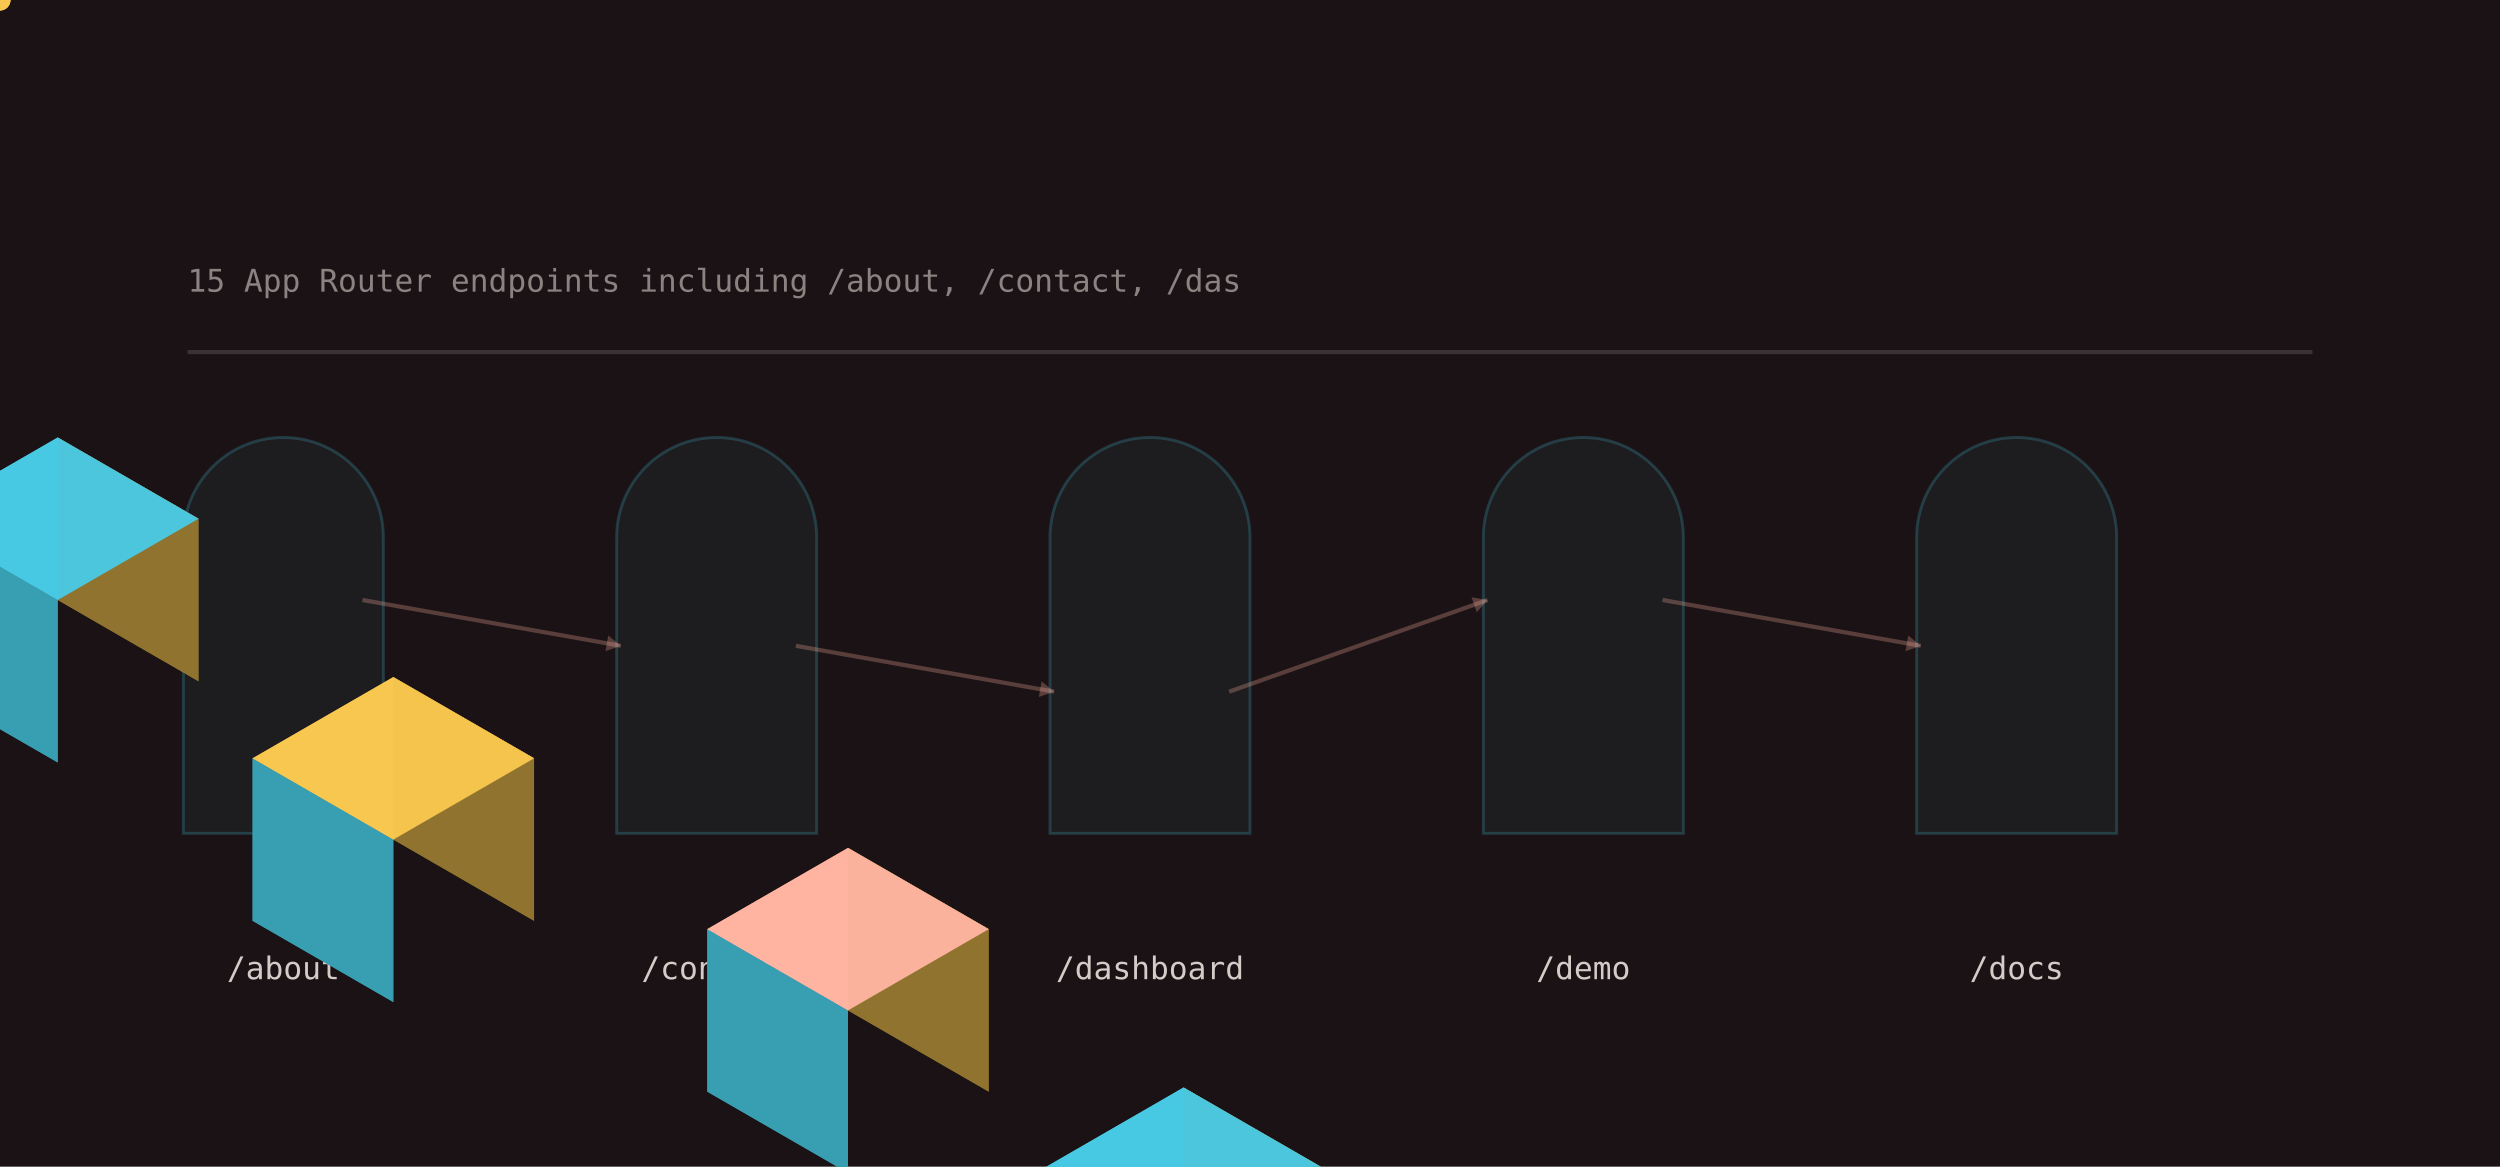
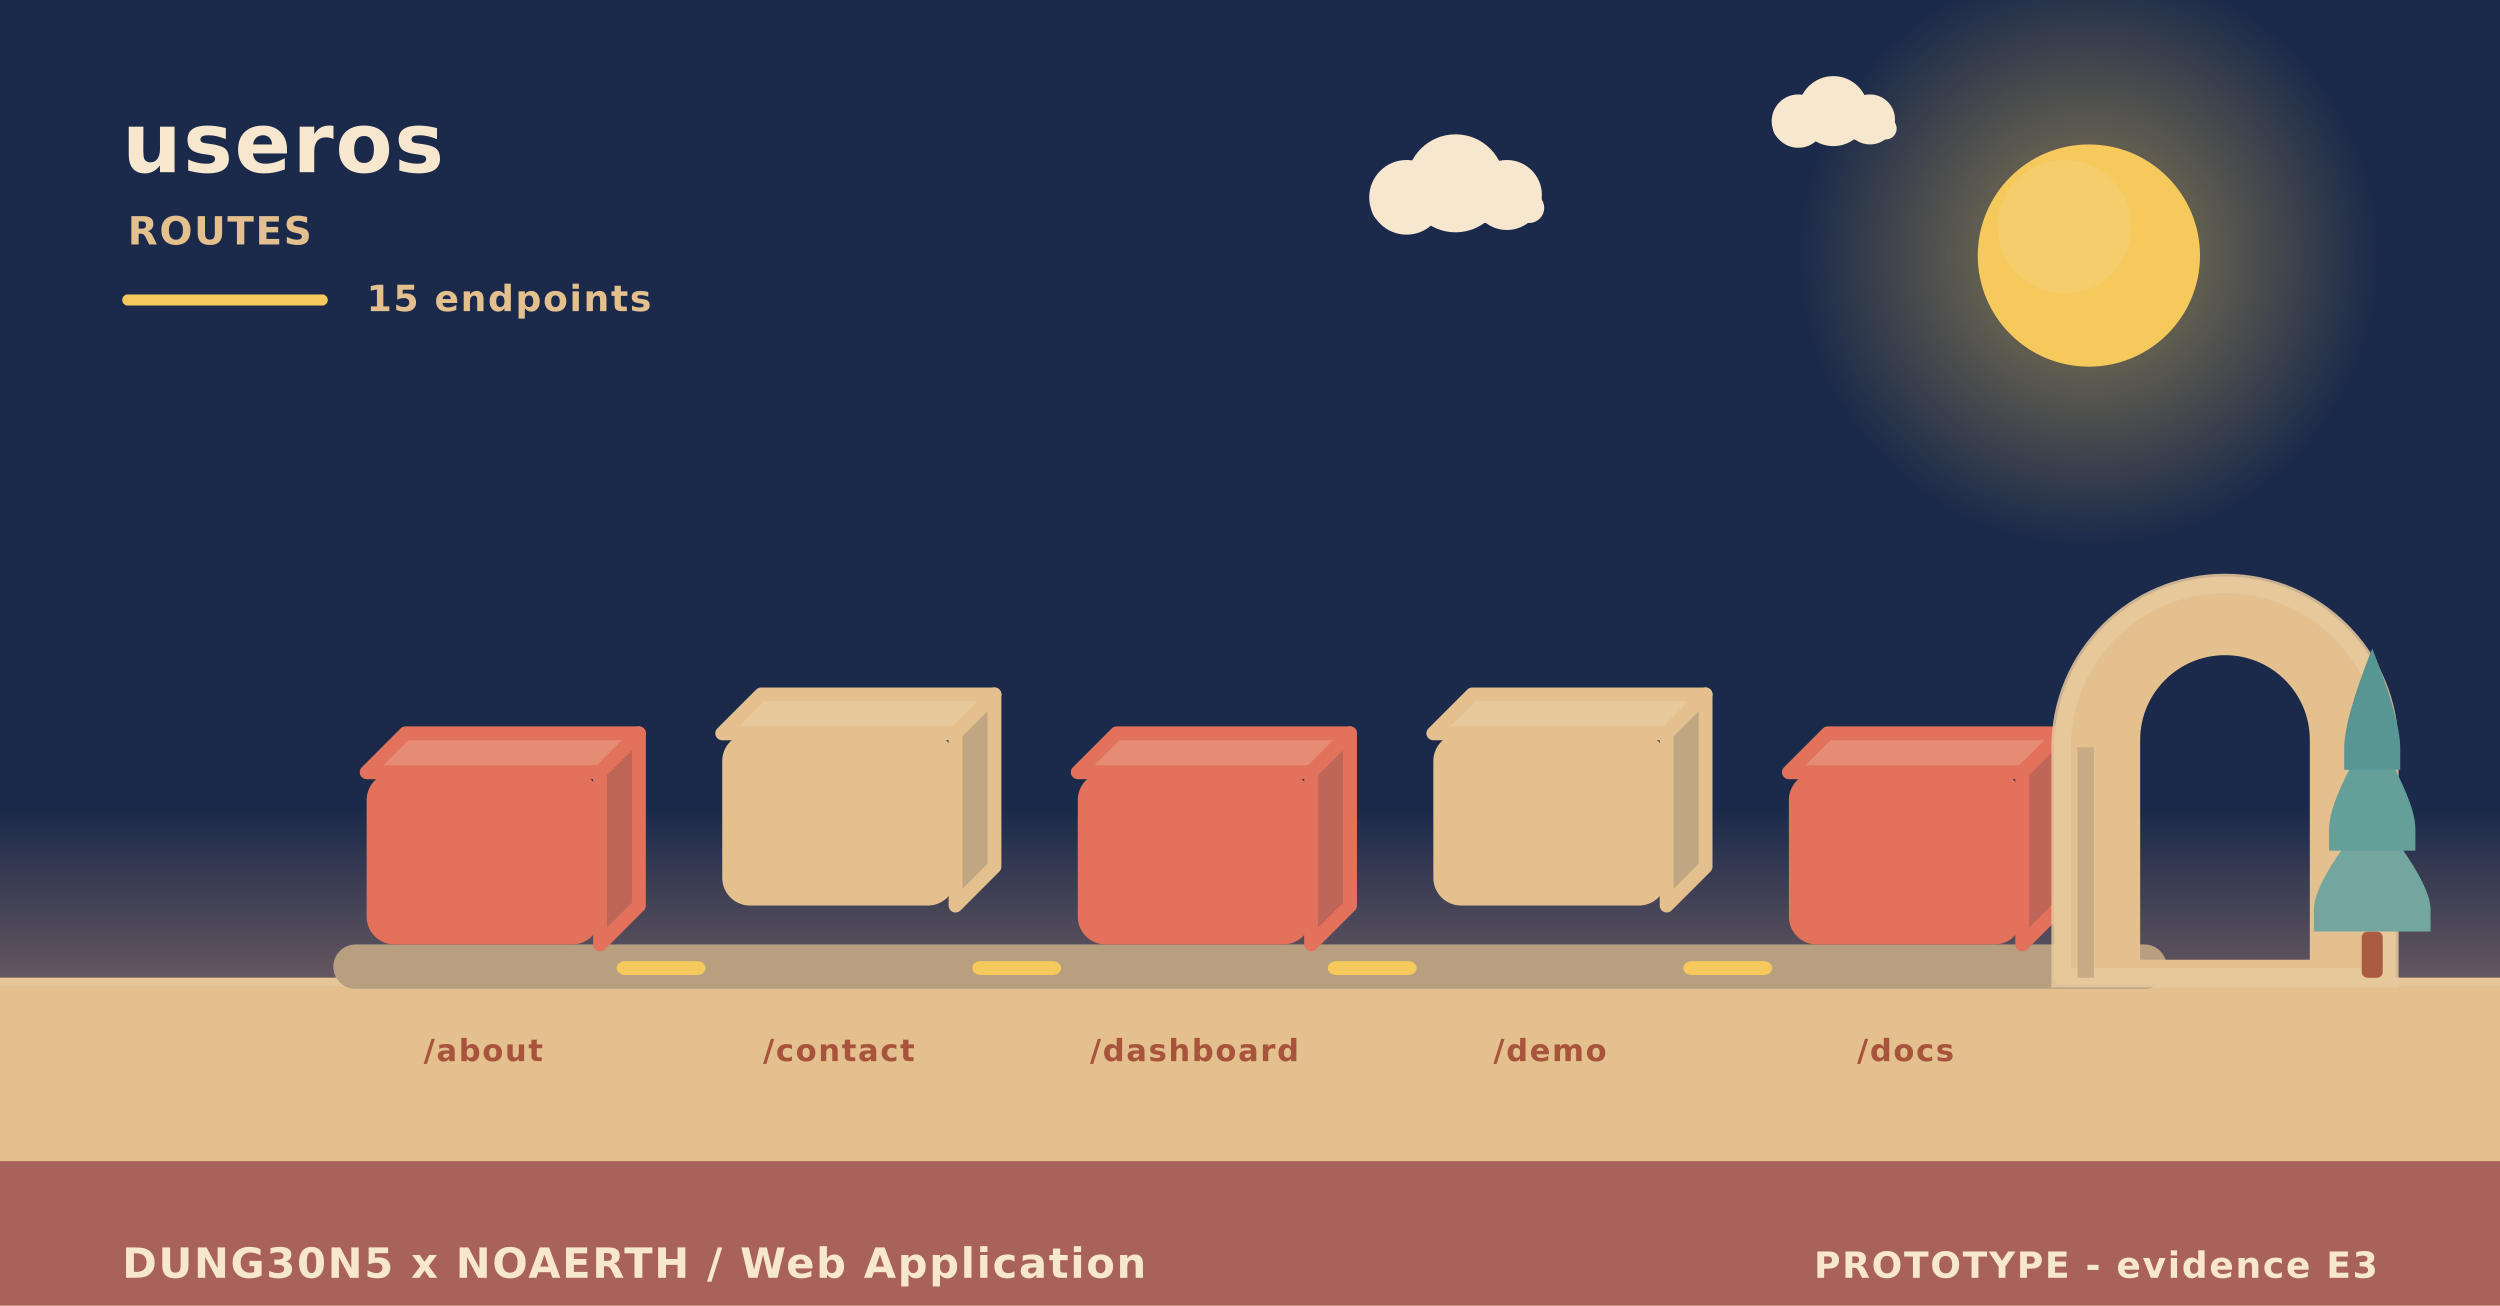
- <svg xmlns="http://www.w3.org/2000/svg" viewBox="0 0 1200 560" width="1200" height="560" role="img" aria-label="useros data flow">
-   <rect width="1200" height="560" fill="#1a1214" />
-   <defs>
-     <linearGradient id="gf" x1="0" y1="0" x2="1" y2="1">
-       <stop offset="0%" stop-color="#ffb4a2" />
-       <stop offset="100%" stop-color="#48cae4" />
-     </linearGradient>
-   </defs>
-   <path d="M88.00,400.00 L88.00,258.00 A48.00,48.00 0 0 1 184.00,258.00 L184.00,400.00 Z" fill="rgba(72,202,228,0.100)" opacity="0.55" stroke="rgba(72,202,228,0.400)" stroke-width="1.4" />
-   <polygon points="-133.37,173.00 -65.82,212.00 -65.82,134.00 -133.37,95.00" fill="#90732e" opacity="0.95" />
-   <polygon points="-200.92,212.00 -133.37,251.00 -133.37,173.00 -200.92,134.00" fill="#389eb2" opacity="0.95" />
-   <polygon points="-133.37,95.00 -65.82,134.00 -133.37,173.00 -200.92,134.00" fill="#ffb4a2" opacity="0.95" />
+ <svg xmlns="http://www.w3.org/2000/svg" width="900" height="470" viewBox="0 0 900 470" role="img" aria-label="useros - how data moves">
+   <linearGradient id="skyd" x1="0" y1="0" x2="0" y2="1">
+     <stop offset="0" stop-color="#1b2a4a" />
+     <stop offset="0.62" stop-color="#1b2a4a" />
+     <stop offset="1" stop-color="#f3ad8a" />
+   </linearGradient>
+   <rect width="900" height="470" fill="url(#skyd)" />
+   <radialGradient id="sund">
+     <stop offset="0.35" stop-color="#f5c95c" stop-opacity="0.34" />
+     <stop offset="1" stop-color="#f5c95c" stop-opacity="0" />
+   </radialGradient>
+   <circle cx="752" cy="92" r="104" fill="url(#sund)" />
+   <circle cx="752" cy="92" r="40" fill="#f5c95c" />
+   <circle cx="743.2" cy="81.6" r="24" fill="#f5d27e" opacity="0.5" />
  <g>
-     <polygon points="-133.37,173.00 -65.82,212.00 -65.82,134.00 -133.37,95.00" fill="#90732e" opacity="0.95" />
-     <polygon points="-200.92,212.00 -133.37,251.00 -133.37,173.00 -200.92,134.00" fill="#389eb2" opacity="0.95" />
-     <polygon points="-133.37,95.00 -65.82,134.00 -133.37,173.00 -200.92,134.00" fill="#ffb4a2" opacity="0.95" />
-     <animate attributeName="opacity" values="0.25;1.0;0.25" dur="4.708s" begin="0.0s" repeatCount="indefinite" />
+     <circle cx="524" cy="66" r="17.64" fill="#f6e7ce" />
+     <circle cx="506.36" cy="71.04" r="13.44" fill="#f6e7ce" />
+     <circle cx="542.48" cy="70.2" r="12.6" fill="#f6e7ce" />
+     <rect x="493.76" y="69.36" width="62.16" height="10.92" rx="5.46" fill="#f6e7ce" />
+     <animateTransform attributeName="transform" type="translate" values="0 0;24 0;0 0" dur="36s" begin="0s" repeatCount="indefinite" />
  </g>
-   <text x="136" y="470" font-family="ui-monospace,Menlo,monospace" font-size="15" fill="rgba(253,244,240,0.820)" text-anchor="middle">/about</text>
-   <path d="M296.00,400.00 L296.00,258.00 A48.00,48.00 0 0 1 392.00,258.00 L392.00,400.00 Z" fill="rgba(72,202,228,0.100)" opacity="0.55" stroke="rgba(72,202,228,0.400)" stroke-width="1.4" />
-   <polygon points="27.71,288.00 95.26,327.00 95.26,249.00 27.71,210.00" fill="#90732e" opacity="0.95" />
-   <polygon points="-39.84,327.00 27.71,366.00 27.71,288.00 -39.84,249.00" fill="#389eb2" opacity="0.95" />
-   <polygon points="27.71,210.00 95.26,249.00 27.71,288.00 -39.84,249.00" fill="#48cae4" opacity="0.95" />
  <g>
-     <polygon points="27.71,288.00 95.26,327.00 95.26,249.00 27.71,210.00" fill="#90732e" opacity="0.95" />
-     <polygon points="-39.84,327.00 27.71,366.00 27.71,288.00 -39.84,249.00" fill="#389eb2" opacity="0.95" />
-     <polygon points="27.71,210.00 95.26,249.00 27.71,288.00 -39.84,249.00" fill="#48cae4" opacity="0.95" />
-     <animate attributeName="opacity" values="0.25;1.0;0.25" dur="4.708s" begin="0.4s" repeatCount="indefinite" />
+     <circle cx="660" cy="40" r="12.6" fill="#f6e7ce" />
+     <circle cx="647.4" cy="43.6" r="9.6" fill="#f6e7ce" />
+     <circle cx="673.2" cy="43" r="9" fill="#f6e7ce" />
+     <rect x="638.4" y="42.4" width="44.4" height="7.8" rx="3.9" fill="#f6e7ce" />
+     <animateTransform attributeName="transform" type="translate" values="0 0;-18 0;0 0" dur="46s" begin="3s" repeatCount="indefinite" />
  </g>
-   <text x="344" y="470" font-family="ui-monospace,Menlo,monospace" font-size="15" fill="rgba(253,244,240,0.820)" text-anchor="middle">/contact</text>
-   <line x1="174.00" y1="288.00" x2="298.00" y2="310.00" stroke="rgba(255,180,162,0.500)" stroke-width="2.00" opacity="0.55" />
-   <polygon points="298.00,310.00 291.97,305.07 290.64,312.55" fill="rgba(255,180,162,0.500)" opacity="0.55" />
-   <g opacity="0.9">
-     <circle cx="0.00" cy="0.00" r="5.00" fill="#f9c74f" opacity="1.00" />
-     <animateTransform attributeName="transform" type="translate" values="174.00,288.00 298.00,310.00" dur="3.767s" begin="0.0s" repeatCount="indefinite" />
-     <animateTransform attributeName="transform" type="translate" values="298.00,310.00 174.00,288.00" dur="3.767s" begin="1.883s" repeatCount="indefinite" />
+   <rect x="0" y="352" width="900" height="118" fill="#e3c08d" />
+   <rect x="0" y="352" width="900" height="3" fill="#e6c596" />
+   <text x="44" y="62" font-family="Verdana,DejaVu Sans,sans-serif" font-size="30" font-weight="700" letter-spacing="0.6" fill="#f6e7ce" text-anchor="start">useros</text>
+   <text x="46" y="88" font-family="Verdana,DejaVu Sans,sans-serif" font-size="14" font-weight="700" letter-spacing="0.6" fill="#e3c08d" text-anchor="start">ROUTES</text>
+   <rect x="44" y="106" width="74" height="4" rx="2" fill="#f5c95c" />
+   <text x="132" y="112" font-family="Verdana,DejaVu Sans,sans-serif" font-size="13" font-weight="700" letter-spacing="0.6" fill="#e3c08d" text-anchor="start">15 endpoints</text>
+   <rect x="120" y="340" width="660" height="16" rx="8" fill="#b79f80" />
+   <g>
+     <path d="M132,278 L216,278 L230,264 L146,264 Z" fill="#e68c74" stroke="#e2725b" stroke-width="5" stroke-linejoin="round" />
+     <path d="M216,278 L230,264 L230,326 L216,340 Z" fill="#c06658" stroke="#e2725b" stroke-width="5" stroke-linejoin="round" />
+     <rect x="132" y="278" width="84" height="62" rx="10" fill="#e2725b" />
+     <animateTransform attributeName="transform" type="translate" values="0 10;0 0" dur="0.8s" begin="0s" fill="freeze" />
  </g>
-   <path d="M504.00,400.00 L504.00,258.00 A48.00,48.00 0 0 1 600.00,258.00 L600.00,400.00 Z" fill="rgba(72,202,228,0.100)" opacity="0.55" stroke="rgba(72,202,228,0.400)" stroke-width="1.4" />
-   <polygon points="188.79,403.00 256.34,442.00 256.34,364.00 188.79,325.00" fill="#90732e" opacity="0.95" />
-   <polygon points="121.24,442.00 188.79,481.00 188.79,403.00 121.24,364.00" fill="#389eb2" opacity="0.95" />
-   <polygon points="188.79,325.00 256.34,364.00 188.79,403.00 121.24,364.00" fill="#f9c74f" opacity="0.95" />
+   <text x="174" y="382" font-family="Verdana,DejaVu Sans,sans-serif" font-size="11" font-weight="700" letter-spacing="0.6" fill="#a8543c" text-anchor="middle">/about</text>
  <g>
-     <polygon points="188.79,403.00 256.34,442.00 256.34,364.00 188.79,325.00" fill="#90732e" opacity="0.95" />
-     <polygon points="121.24,442.00 188.79,481.00 188.79,403.00 121.24,364.00" fill="#389eb2" opacity="0.95" />
-     <polygon points="188.79,325.00 256.34,364.00 188.79,403.00 121.24,364.00" fill="#f9c74f" opacity="0.95" />
-     <animate attributeName="opacity" values="0.25;1.0;0.25" dur="4.708s" begin="0.8s" repeatCount="indefinite" />
+     <path d="M260,264 L344,264 L358,250 L274,250 Z" fill="#e7c99b" stroke="#e3c08d" stroke-width="5" stroke-linejoin="round" />
+     <path d="M344,264 L358,250 L358,312 L344,326 Z" fill="#c1a682" stroke="#e3c08d" stroke-width="5" stroke-linejoin="round" />
+     <rect x="260" y="264" width="84" height="62" rx="10" fill="#e3c08d" />
+     <animateTransform attributeName="transform" type="translate" values="0 10;0 0" dur="0.8s" begin="0.26s" fill="freeze" />
  </g>
-   <text x="552" y="470" font-family="ui-monospace,Menlo,monospace" font-size="15" fill="rgba(253,244,240,0.820)" text-anchor="middle">/dashboard</text>
-   <line x1="382.00" y1="310.00" x2="506.00" y2="332.00" stroke="rgba(255,180,162,0.500)" stroke-width="2.00" opacity="0.55" />
-   <polygon points="506.00,332.00 499.97,327.07 498.64,334.55" fill="rgba(255,180,162,0.500)" opacity="0.55" />
-   <g opacity="0.9">
-     <circle cx="0.00" cy="0.00" r="5.00" fill="#f9c74f" opacity="1.00" />
-     <animateTransform attributeName="transform" type="translate" values="382.00,310.00 506.00,332.00" dur="3.767s" begin="0.45s" repeatCount="indefinite" />
-     <animateTransform attributeName="transform" type="translate" values="506.00,332.00 382.00,310.00" dur="3.767s" begin="2.333s" repeatCount="indefinite" />
+   <text x="302" y="382" font-family="Verdana,DejaVu Sans,sans-serif" font-size="11" font-weight="700" letter-spacing="0.6" fill="#a8543c" text-anchor="middle">/contact</text>
+   <rect x="222" y="346" width="32" height="5" rx="3" fill="#f5c95c" />
+   <animate attributeName="opacity" values="0.3;1;0.3" dur="3.4s" begin="0.5s" repeatCount="indefinite" />
+   <g>
+     <path d="M388,278 L472,278 L486,264 L402,264 Z" fill="#e68c74" stroke="#e2725b" stroke-width="5" stroke-linejoin="round" />
+     <path d="M472,278 L486,264 L486,326 L472,340 Z" fill="#c06658" stroke="#e2725b" stroke-width="5" stroke-linejoin="round" />
+     <rect x="388" y="278" width="84" height="62" rx="10" fill="#e2725b" />
+     <animateTransform attributeName="transform" type="translate" values="0 10;0 0" dur="0.8s" begin="0.52s" fill="freeze" />
  </g>
-   <path d="M712.00,400.00 L712.00,258.00 A48.00,48.00 0 0 1 808.00,258.00 L808.00,400.00 Z" fill="rgba(72,202,228,0.100)" opacity="0.55" stroke="rgba(72,202,228,0.400)" stroke-width="1.4" />
-   <polygon points="407.03,485.00 474.58,524.00 474.58,446.00 407.03,407.00" fill="#90732e" opacity="0.95" />
-   <polygon points="339.48,524.00 407.03,563.00 407.03,485.00 339.48,446.00" fill="#389eb2" opacity="0.95" />
-   <polygon points="407.03,407.00 474.58,446.00 407.03,485.00 339.48,446.00" fill="#ffb4a2" opacity="0.95" />
+   <text x="430" y="382" font-family="Verdana,DejaVu Sans,sans-serif" font-size="11" font-weight="700" letter-spacing="0.6" fill="#a8543c" text-anchor="middle">/dashboard</text>
+   <rect x="350" y="346" width="32" height="5" rx="3" fill="#f5c95c" />
+   <animate attributeName="opacity" values="0.3;1;0.3" dur="3.4s" begin="1s" repeatCount="indefinite" />
  <g>
-     <polygon points="407.03,485.00 474.58,524.00 474.58,446.00 407.03,407.00" fill="#90732e" opacity="0.95" />
-     <polygon points="339.48,524.00 407.03,563.00 407.03,485.00 339.48,446.00" fill="#389eb2" opacity="0.95" />
-     <polygon points="407.03,407.00 474.58,446.00 407.03,485.00 339.48,446.00" fill="#ffb4a2" opacity="0.95" />
-     <animate attributeName="opacity" values="0.25;1.0;0.25" dur="4.708s" begin="1.2s" repeatCount="indefinite" />
+     <path d="M516,264 L600,264 L614,250 L530,250 Z" fill="#e7c99b" stroke="#e3c08d" stroke-width="5" stroke-linejoin="round" />
+     <path d="M600,264 L614,250 L614,312 L600,326 Z" fill="#c1a682" stroke="#e3c08d" stroke-width="5" stroke-linejoin="round" />
+     <rect x="516" y="264" width="84" height="62" rx="10" fill="#e3c08d" />
+     <animateTransform attributeName="transform" type="translate" values="0 10;0 0" dur="0.8s" begin="0.78s" fill="freeze" />
  </g>
-   <text x="760" y="470" font-family="ui-monospace,Menlo,monospace" font-size="15" fill="rgba(253,244,240,0.820)" text-anchor="middle">/demo</text>
-   <line x1="590.00" y1="332.00" x2="714.00" y2="288.00" stroke="rgba(255,180,162,0.500)" stroke-width="2.00" opacity="0.55" />
-   <polygon points="714.00,288.00 706.32,286.69 708.86,293.86" fill="rgba(255,180,162,0.500)" opacity="0.55" />
-   <g opacity="0.9">
-     <circle cx="0.00" cy="0.00" r="5.00" fill="#f9c74f" opacity="1.00" />
-     <animateTransform attributeName="transform" type="translate" values="590.00,332.00 714.00,288.00" dur="3.767s" begin="0.9s" repeatCount="indefinite" />
-     <animateTransform attributeName="transform" type="translate" values="714.00,288.00 590.00,332.00" dur="3.767s" begin="2.783s" repeatCount="indefinite" />
+   <text x="558" y="382" font-family="Verdana,DejaVu Sans,sans-serif" font-size="11" font-weight="700" letter-spacing="0.6" fill="#a8543c" text-anchor="middle">/demo</text>
+   <rect x="478" y="346" width="32" height="5" rx="3" fill="#f5c95c" />
+   <animate attributeName="opacity" values="0.3;1;0.3" dur="3.4s" begin="1.5s" repeatCount="indefinite" />
+   <g>
+     <path d="M644,278 L728,278 L742,264 L658,264 Z" fill="#e68c74" stroke="#e2725b" stroke-width="5" stroke-linejoin="round" />
+     <path d="M728,278 L742,264 L742,326 L728,340 Z" fill="#c06658" stroke="#e2725b" stroke-width="5" stroke-linejoin="round" />
+     <rect x="644" y="278" width="84" height="62" rx="10" fill="#e2725b" />
+     <animateTransform attributeName="transform" type="translate" values="0 10;0 0" dur="0.8s" begin="1.04s" fill="freeze" />
  </g>
-   <path d="M920.00,400.00 L920.00,258.00 A48.00,48.00 0 0 1 1016.00,258.00 L1016.00,400.00 Z" fill="rgba(72,202,228,0.100)" opacity="0.55" stroke="rgba(72,202,228,0.400)" stroke-width="1.4" />
-   <polygon points="568.11,600.00 635.66,639.00 635.66,561.00 568.11,522.00" fill="#90732e" opacity="0.95" />
-   <polygon points="500.56,639.00 568.11,678.00 568.11,600.00 500.56,561.00" fill="#389eb2" opacity="0.95" />
-   <polygon points="568.11,522.00 635.66,561.00 568.11,600.00 500.56,561.00" fill="#48cae4" opacity="0.95" />
-   <g>
-     <polygon points="568.11,600.00 635.66,639.00 635.66,561.00 568.11,522.00" fill="#90732e" opacity="0.95" />
-     <polygon points="500.56,639.00 568.11,678.00 568.11,600.00 500.56,561.00" fill="#389eb2" opacity="0.95" />
-     <polygon points="568.11,522.00 635.66,561.00 568.11,600.00 500.56,561.00" fill="#48cae4" opacity="0.95" />
-     <animate attributeName="opacity" values="0.25;1.0;0.25" dur="4.708s" begin="1.6s" repeatCount="indefinite" />
-   </g>
-   <text x="968" y="470" font-family="ui-monospace,Menlo,monospace" font-size="15" fill="rgba(253,244,240,0.820)" text-anchor="middle">/docs</text>
-   <line x1="798.00" y1="288.00" x2="922.00" y2="310.00" stroke="rgba(255,180,162,0.500)" stroke-width="2.00" opacity="0.55" />
-   <polygon points="922.00,310.00 915.97,305.07 914.64,312.55" fill="rgba(255,180,162,0.500)" opacity="0.55" />
-   <g opacity="0.9">
-     <circle cx="0.00" cy="0.00" r="5.00" fill="#f9c74f" opacity="1.00" />
-     <animateTransform attributeName="transform" type="translate" values="798.00,288.00 922.00,310.00" dur="3.767s" begin="1.35s" repeatCount="indefinite" />
-     <animateTransform attributeName="transform" type="translate" values="922.00,310.00 798.00,288.00" dur="3.767s" begin="3.233s" repeatCount="indefinite" />
-   </g>
-   <rect x="90.00" y="168.00" width="1020.00" height="2.00" rx="0.00" fill="rgba(253,244,240,0.140)" opacity="1.00" />
-   <text x="90" y="140" font-family="ui-monospace,Menlo,monospace" font-size="15" fill="rgba(253,244,240,0.500)">15 App Router endpoints including /about, /contact, /das</text>
+   <text x="686" y="382" font-family="Verdana,DejaVu Sans,sans-serif" font-size="11" font-weight="700" letter-spacing="0.6" fill="#a8543c" text-anchor="middle">/docs</text>
+   <rect x="606" y="346" width="32" height="5" rx="3" fill="#f5c95c" />
+   <animate attributeName="opacity" values="0.3;1;0.3" dur="3.4s" begin="2s" repeatCount="indefinite" />
+   <path d="M742,352 L742,269.04 A59,59 0 0 1 860,269.04 L860,352 Z M767.96,348 L767.96,266.4 A33.04,33.04 0 0 1 834.04,266.4 L834.04,348 Z" fill="#e3c08d" fill-rule="evenodd" stroke="#e3c08d" stroke-width="5" stroke-linejoin="round" />
+   <path d="M742,352 L742,269.04 A59,59 0 0 1 860,269.04 L860,352 Z" fill="none" stroke="#e8c99d" stroke-width="7" stroke-linecap="round" opacity="0.85" />
+   <rect x="747.9" y="269.04" width="5.9" height="82.96" fill="#c7ab84" />
+   <rect x="850.22" y="335.36" width="7.56" height="16.64" rx="2.1" fill="#ac5b43" />
+   <path d="M854,291.68 Q833,317.01 833,327.5 Q833,335.36 833,335.36 L875,335.36 Q875,335.36 875,327.5 Q875,317.01 854,291.68 Z" fill="#74a6a0" />
+   <path d="M854,262.56 Q838.46,287.89 838.46,298.38 Q838.46,306.24 838.46,306.24 L869.54,306.24 Q869.54,306.24 869.54,298.38 Q869.54,287.89 854,262.56 Z" fill="#649f9a" />
+   <path d="M854,233.44 Q843.92,258.77 843.92,269.26 Q843.92,277.12 843.92,277.12 L864.08,277.12 Q864.08,277.12 864.08,269.26 Q864.08,258.77 854,233.44 Z" fill="#589694" />
+   <rect x="0" y="418" width="900" height="52" rx="0" fill="#a65c56" opacity="0.94" />
+   <text x="44" y="460" font-family="Verdana,DejaVu Sans,sans-serif" font-size="15" font-weight="700" letter-spacing="0.6" fill="#f6e7ce" text-anchor="start">DUNG30N5 x NOAERTH  /  Web Application</text>
+   <text x="856" y="460" font-family="Verdana,DejaVu Sans,sans-serif" font-size="13" font-weight="700" letter-spacing="0.6" fill="#f6e7ce" text-anchor="end">PROTOTYPE  -  evidence E3</text>
</svg>
